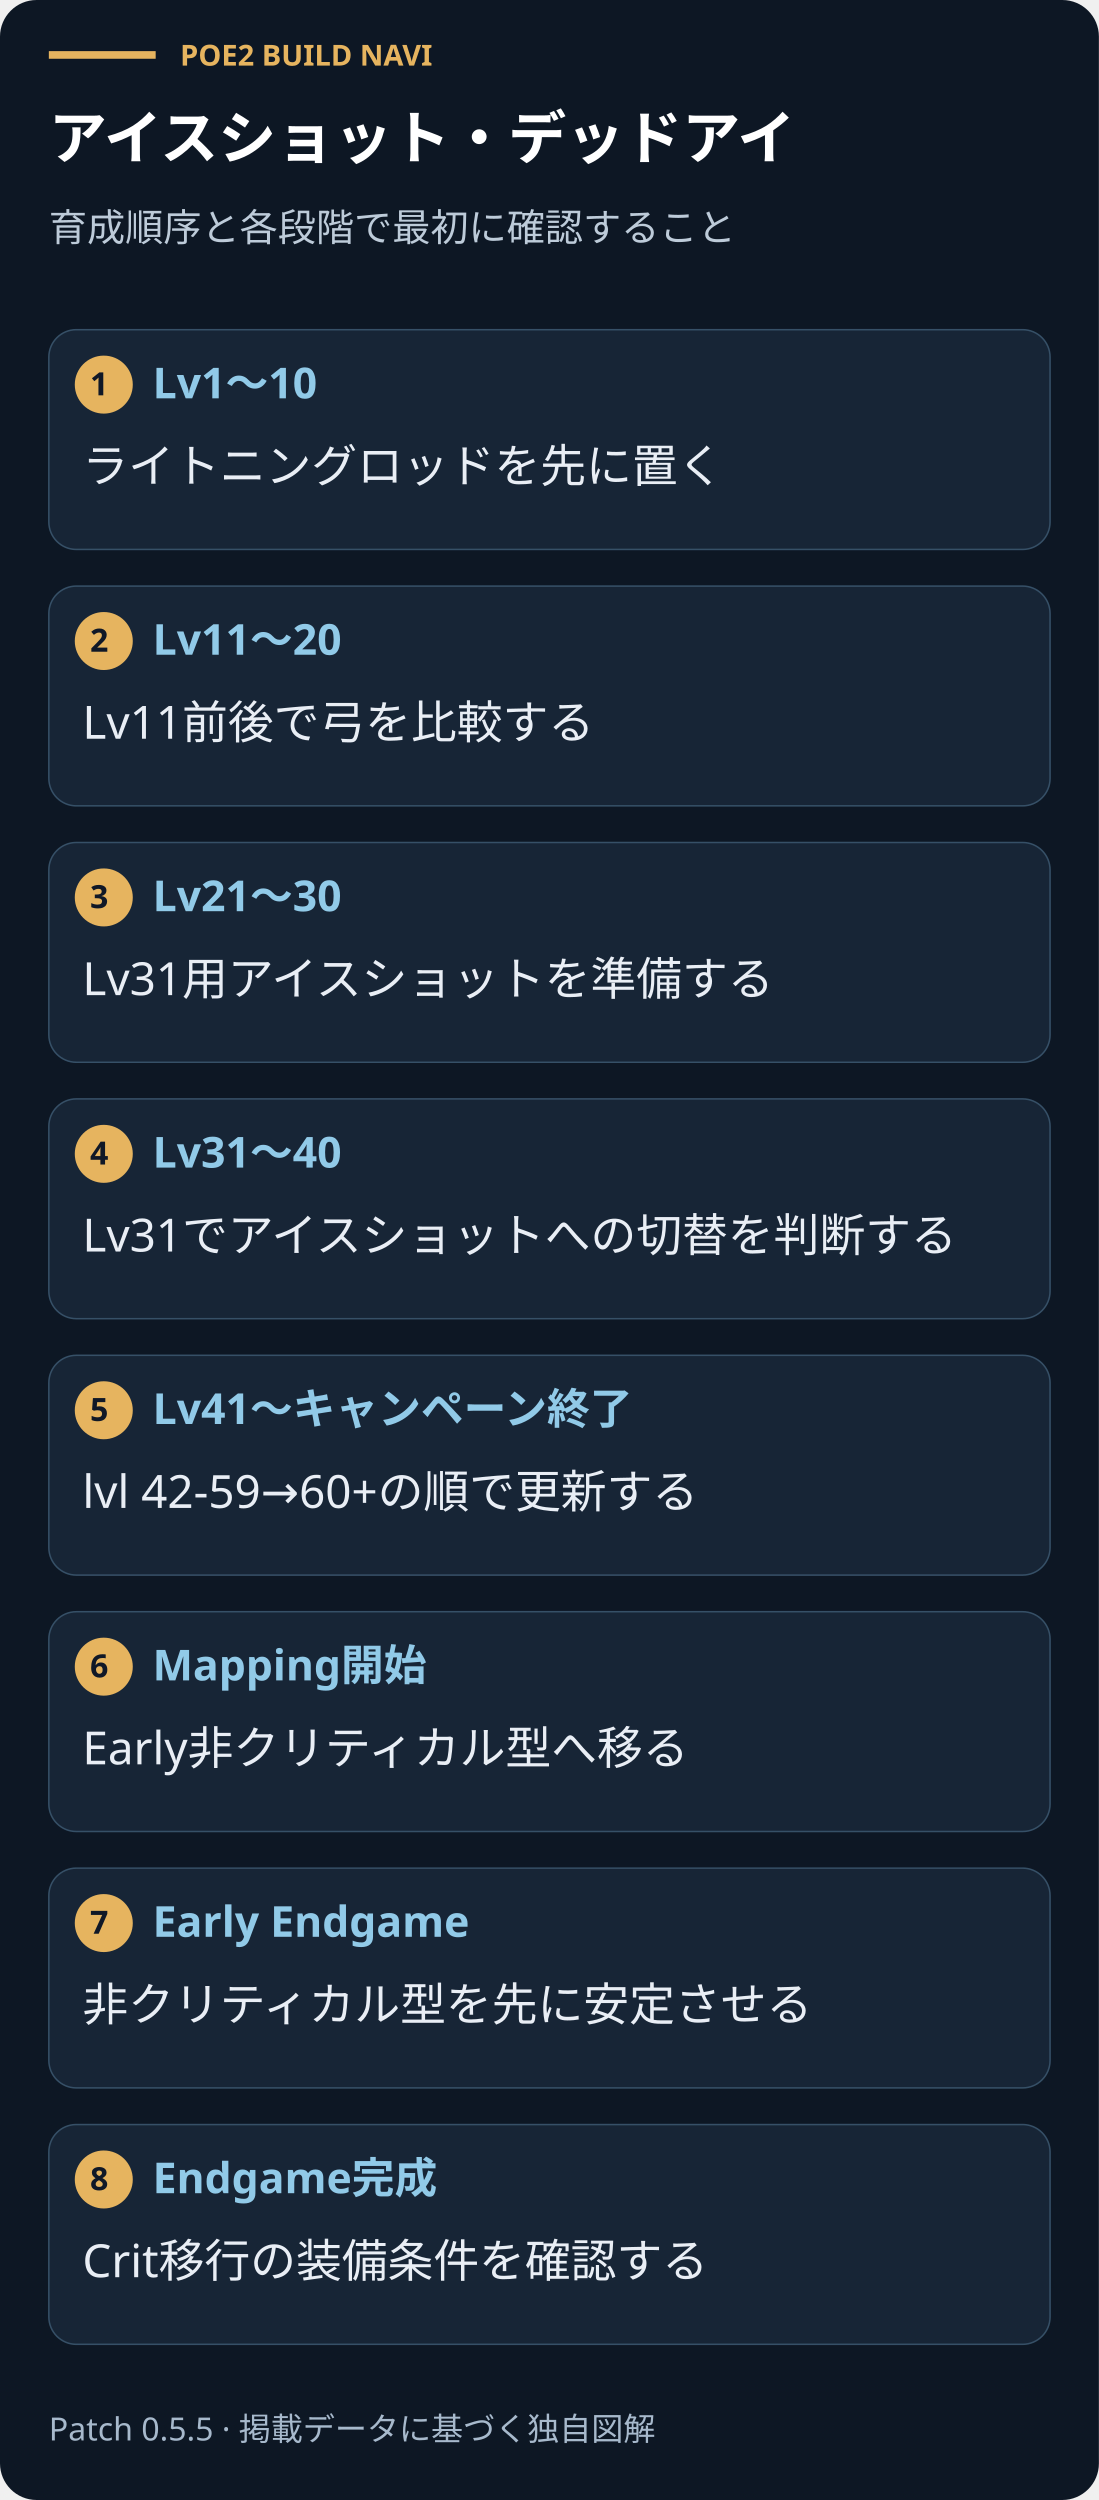
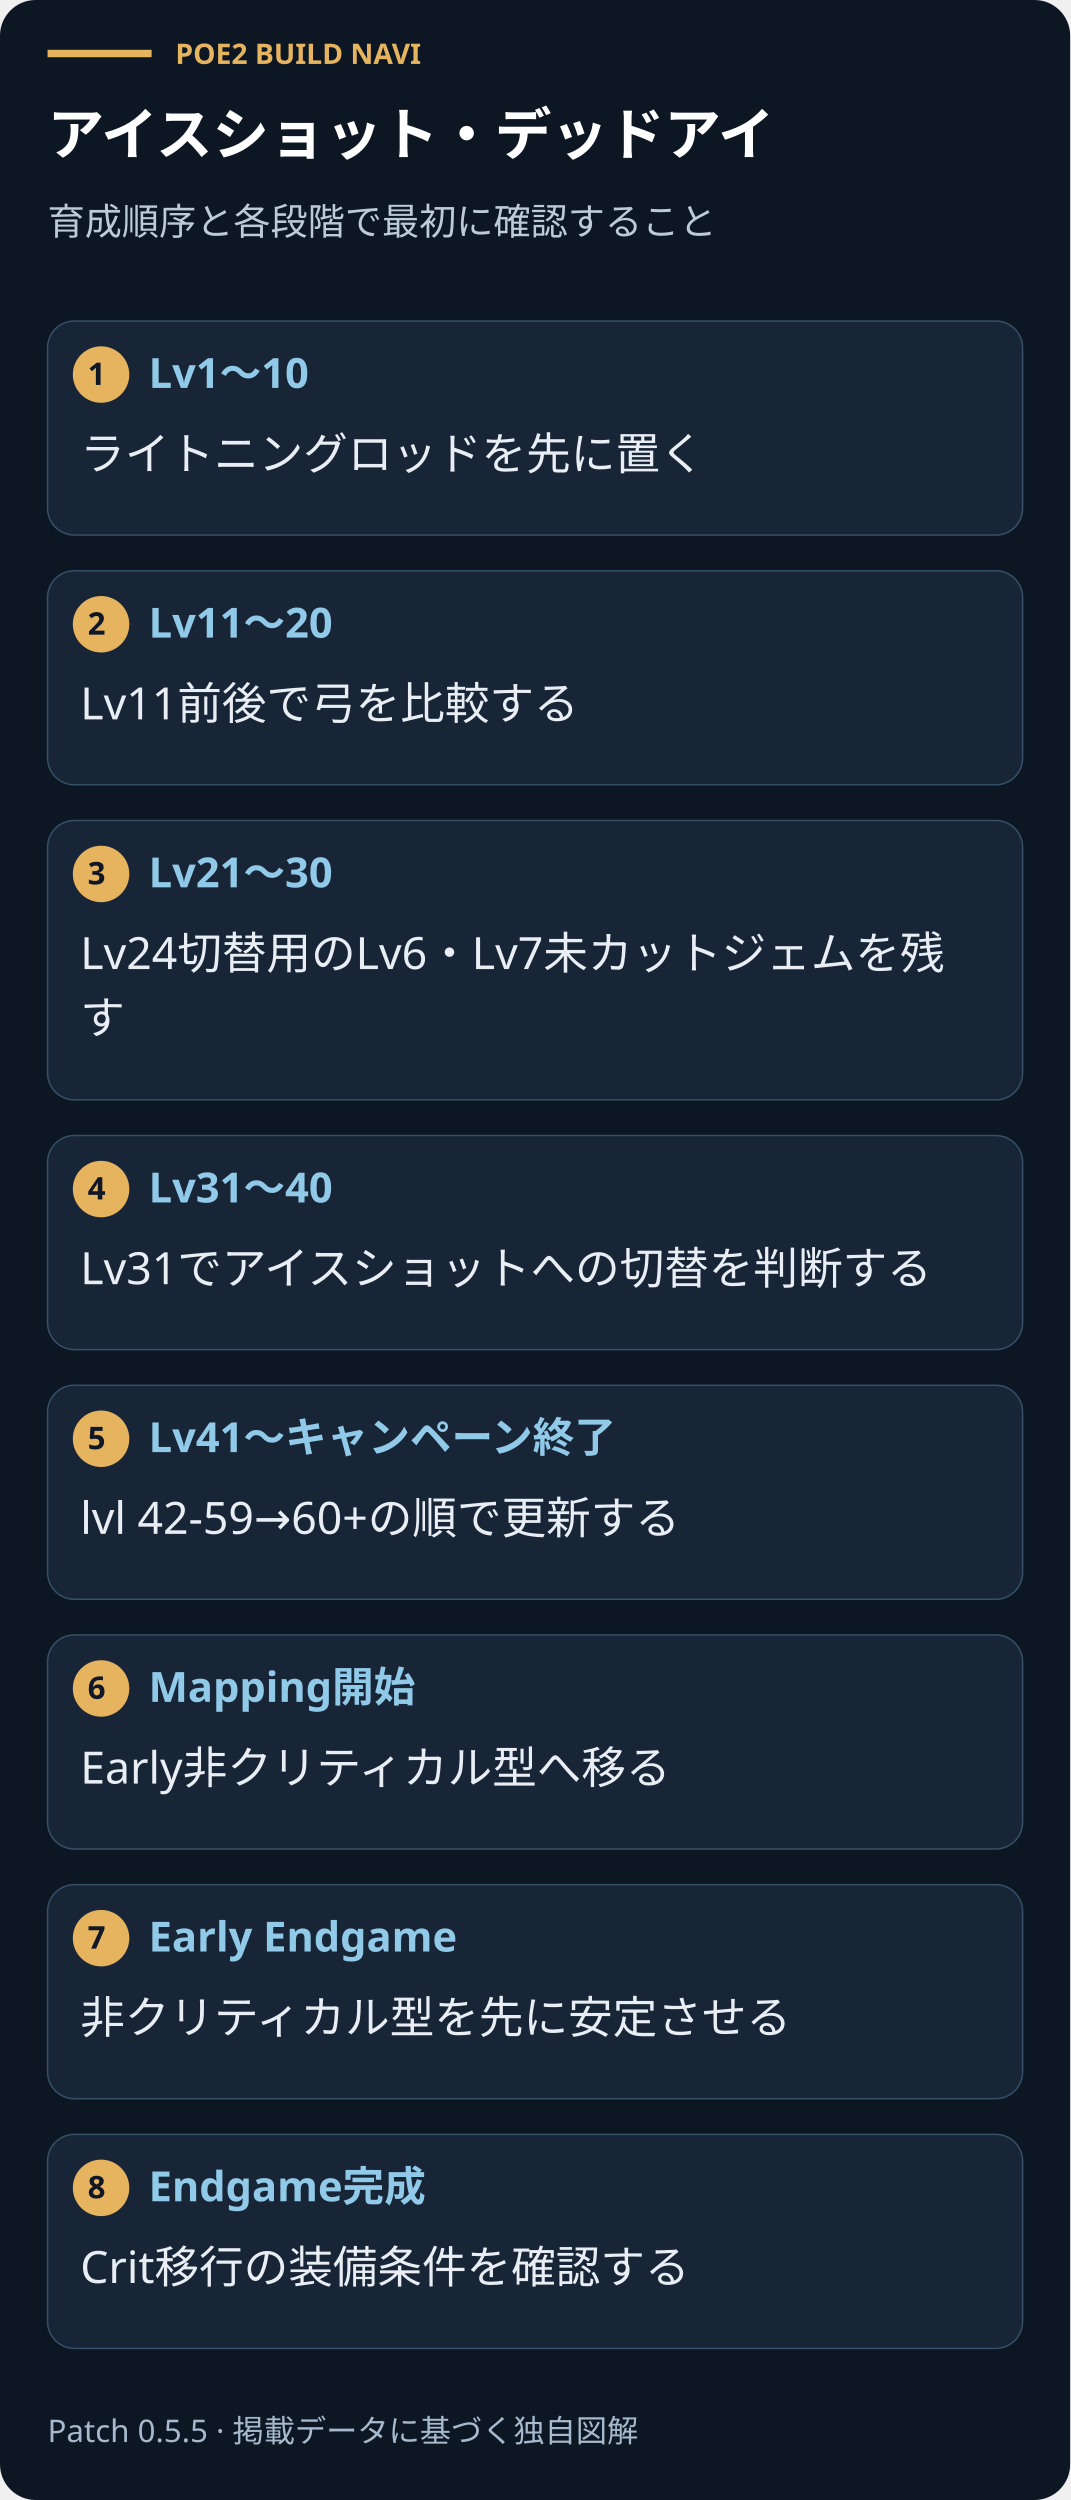
- <svg xmlns="http://www.w3.org/2000/svg" width="720" height="1638" viewBox="0 0 720 1638" role="img" aria-labelledby="title desc">
+ <svg xmlns="http://www.w3.org/2000/svg" width="720" height="1682" viewBox="0 0 720 1682" role="img" aria-labelledby="title desc">
  <g font-family="sans-serif">
-     <rect width="720" height="1638" rx="24" fill="#0d1724" />
+     <rect width="720" height="1682" rx="24" fill="#0d1724" />
    <path d="M32 36h70" stroke="#e6b45f" stroke-width="5" />
    <text x="118" y="43" fill="#e6b45f" font-size="19" font-weight="700">
      <tspan x="118" dy="0">POE2 BUILD NAVI</tspan>
    </text>
    <text x="32" y="104" fill="#ffffff" font-size="38" font-weight="700">
      <tspan x="32" dy="0">アイスショット・デッドアイ</tspan>
    </text>
    <text x="32" y="158" fill="#bdcbd9" font-size="25" font-weight="400">
      <tspan x="32" dy="0">育成順序と各段階で最初に確認すること</tspan>
    </text>
    <rect x="32" y="216" width="656" height="144" rx="18" fill="#172536" stroke="#365067" />
    <circle cx="68" cy="252" r="19" fill="#e6b45f" />
    <text x="59" y="259" fill="#101827" font-size="21" font-weight="700">
      <tspan x="59" dy="0">1</tspan>
    </text>
    <text x="100" y="261" fill="#91cae8" font-size="28" font-weight="700">
      <tspan x="100" dy="0">Lv1〜10</tspan>
    </text>
    <text x="54" y="316" fill="#e9eef5" font-size="30" font-weight="400">
      <tspan x="54" dy="0">ライトニングロッドを先に置く</tspan>
    </text>
    <rect x="32" y="384" width="656" height="144" rx="18" fill="#172536" stroke="#365067" />
    <circle cx="68" cy="420" r="19" fill="#e6b45f" />
    <text x="59" y="427" fill="#101827" font-size="21" font-weight="700">
      <tspan x="59" dy="0">2</tspan>
    </text>
    <text x="100" y="429" fill="#91cae8" font-size="28" font-weight="700">
      <tspan x="100" dy="0">Lv11〜20</tspan>
    </text>
    <text x="54" y="484" fill="#e9eef5" font-size="30" font-weight="400">
      <tspan x="54" dy="0">Lv11前後で弓を比較する</tspan>
    </text>
-     <rect x="32" y="552" width="656" height="144" rx="18" fill="#172536" stroke="#365067" />
+     <rect x="32" y="552" width="656" height="188" rx="18" fill="#172536" stroke="#365067" />
    <circle cx="68" cy="588" r="19" fill="#e6b45f" />
    <text x="59" y="595" fill="#101827" font-size="21" font-weight="700">
      <tspan x="59" dy="0">3</tspan>
    </text>
    <text x="100" y="597" fill="#91cae8" font-size="28" font-weight="700">
      <tspan x="100" dy="0">Lv21〜30</tspan>
    </text>
    <text x="54" y="652" fill="#e9eef5" font-size="30" font-weight="400">
-       <tspan x="54" dy="0">Lv31用アイスショットを準備する</tspan>
+       <tspan x="54" dy="0">Lv24切替用のLv6・Lv7未カットジェムを残</tspan>
+       <tspan x="54" dy="43.5">す</tspan>
    </text>
-     <rect x="32" y="720" width="656" height="144" rx="18" fill="#172536" stroke="#365067" />
-     <circle cx="68" cy="756" r="19" fill="#e6b45f" />
-     <text x="59" y="763" fill="#101827" font-size="21" font-weight="700">
+     <rect x="32" y="764" width="656" height="144" rx="18" fill="#172536" stroke="#365067" />
+     <circle cx="68" cy="800" r="19" fill="#e6b45f" />
+     <text x="59" y="807" fill="#101827" font-size="21" font-weight="700">
      <tspan x="59" dy="0">4</tspan>
    </text>
-     <text x="100" y="765" fill="#91cae8" font-size="28" font-weight="700">
+     <text x="100" y="809" fill="#91cae8" font-size="28" font-weight="700">
      <tspan x="100" dy="0">Lv31〜40</tspan>
    </text>
-     <text x="54" y="820" fill="#e9eef5" font-size="30" font-weight="400">
+     <text x="54" y="864" fill="#e9eef5" font-size="30" font-weight="400">
      <tspan x="54" dy="0">Lv31でアイスショットへの切替を判断する</tspan>
    </text>
-     <rect x="32" y="888" width="656" height="144" rx="18" fill="#172536" stroke="#365067" />
-     <circle cx="68" cy="924" r="19" fill="#e6b45f" />
-     <text x="59" y="931" fill="#101827" font-size="21" font-weight="700">
+     <rect x="32" y="932" width="656" height="144" rx="18" fill="#172536" stroke="#365067" />
+     <circle cx="68" cy="968" r="19" fill="#e6b45f" />
+     <text x="59" y="975" fill="#101827" font-size="21" font-weight="700">
      <tspan x="59" dy="0">5</tspan>
    </text>
-     <text x="100" y="933" fill="#91cae8" font-size="28" font-weight="700">
+     <text x="100" y="977" fill="#91cae8" font-size="28" font-weight="700">
      <tspan x="100" dy="0">Lv41〜キャンペーン終了</tspan>
    </text>
-     <text x="54" y="988" fill="#e9eef5" font-size="30" font-weight="400">
+     <text x="54" y="1032" fill="#e9eef5" font-size="30" font-weight="400">
      <tspan x="54" dy="0">lvl 42-59→60+の順で更新する</tspan>
    </text>
-     <rect x="32" y="1056" width="656" height="144" rx="18" fill="#172536" stroke="#365067" />
-     <circle cx="68" cy="1092" r="19" fill="#e6b45f" />
-     <text x="59" y="1099" fill="#101827" font-size="21" font-weight="700">
+     <rect x="32" y="1100" width="656" height="144" rx="18" fill="#172536" stroke="#365067" />
+     <circle cx="68" cy="1136" r="19" fill="#e6b45f" />
+     <text x="59" y="1143" fill="#101827" font-size="21" font-weight="700">
      <tspan x="59" dy="0">6</tspan>
    </text>
-     <text x="100" y="1101" fill="#91cae8" font-size="28" font-weight="700">
+     <text x="100" y="1145" fill="#91cae8" font-size="28" font-weight="700">
      <tspan x="100" dy="0">Mapping開始</tspan>
    </text>
-     <text x="54" y="1156" fill="#e9eef5" font-size="30" font-weight="400">
+     <text x="54" y="1200" fill="#e9eef5" font-size="30" font-weight="400">
      <tspan x="54" dy="0">Early非クリティカル型へ移る</tspan>
    </text>
-     <rect x="32" y="1224" width="656" height="144" rx="18" fill="#172536" stroke="#365067" />
-     <circle cx="68" cy="1260" r="19" fill="#e6b45f" />
-     <text x="59" y="1267" fill="#101827" font-size="21" font-weight="700">
+     <rect x="32" y="1268" width="656" height="144" rx="18" fill="#172536" stroke="#365067" />
+     <circle cx="68" cy="1304" r="19" fill="#e6b45f" />
+     <text x="59" y="1311" fill="#101827" font-size="21" font-weight="700">
      <tspan x="59" dy="0">7</tspan>
    </text>
-     <text x="100" y="1269" fill="#91cae8" font-size="28" font-weight="700">
+     <text x="100" y="1313" fill="#91cae8" font-size="28" font-weight="700">
      <tspan x="100" dy="0">Early Endgame</tspan>
    </text>
-     <text x="54" y="1324" fill="#e9eef5" font-size="30" font-weight="400">
+     <text x="54" y="1368" fill="#e9eef5" font-size="30" font-weight="400">
      <tspan x="54" dy="0">非クリティカル型を先に安定させる</tspan>
    </text>
-     <rect x="32" y="1392" width="656" height="144" rx="18" fill="#172536" stroke="#365067" />
-     <circle cx="68" cy="1428" r="19" fill="#e6b45f" />
-     <text x="59" y="1435" fill="#101827" font-size="21" font-weight="700">
+     <rect x="32" y="1436" width="656" height="144" rx="18" fill="#172536" stroke="#365067" />
+     <circle cx="68" cy="1472" r="19" fill="#e6b45f" />
+     <text x="59" y="1479" fill="#101827" font-size="21" font-weight="700">
      <tspan x="59" dy="0">8</tspan>
    </text>
-     <text x="100" y="1437" fill="#91cae8" font-size="28" font-weight="700">
+     <text x="100" y="1481" fill="#91cae8" font-size="28" font-weight="700">
      <tspan x="100" dy="0">Endgame完成</tspan>
    </text>
-     <text x="54" y="1492" fill="#e9eef5" font-size="30" font-weight="400">
+     <text x="54" y="1536" fill="#e9eef5" font-size="30" font-weight="400">
      <tspan x="54" dy="0">Crit移行の装備条件を確認する</tspan>
    </text>
-     <text x="32" y="1599" fill="#a7b9cc" font-size="21" font-weight="400">
+     <text x="32" y="1643" fill="#a7b9cc" font-size="21" font-weight="400">
      <tspan x="32" dy="0">Patch 0.5.5 · 掲載データに基づく独自図解</tspan>
    </text>
  </g>
</svg>
